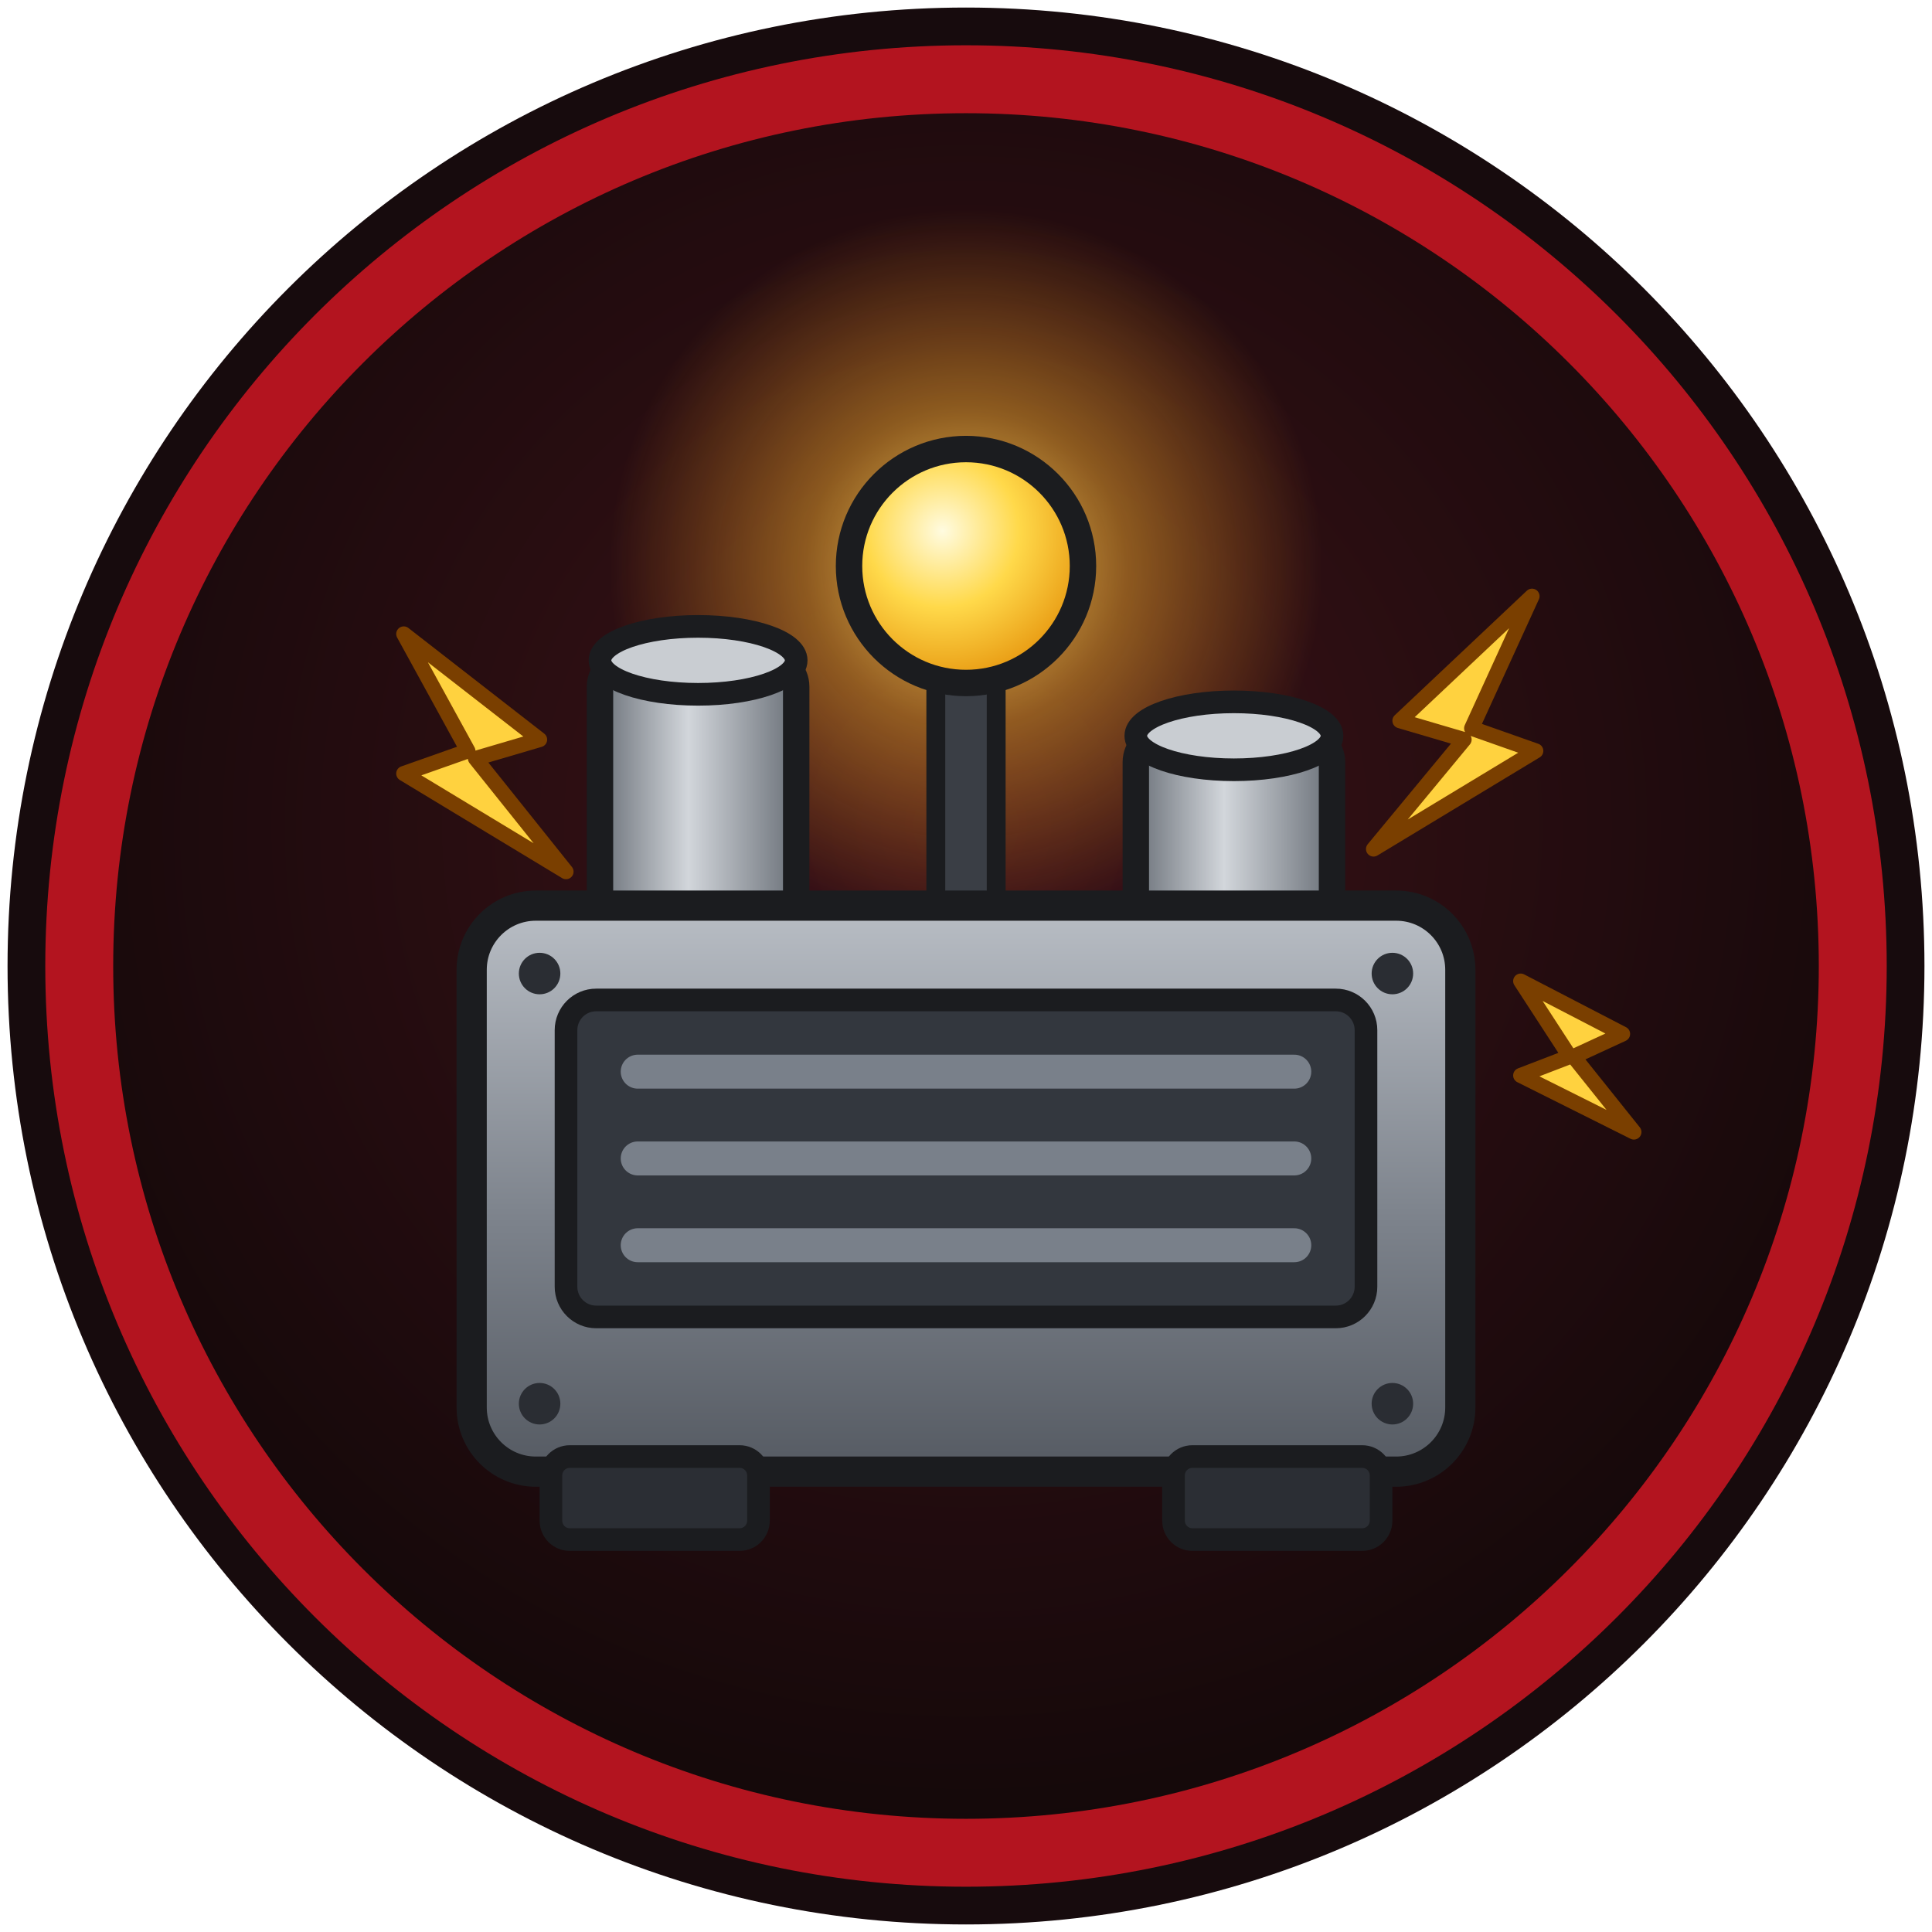
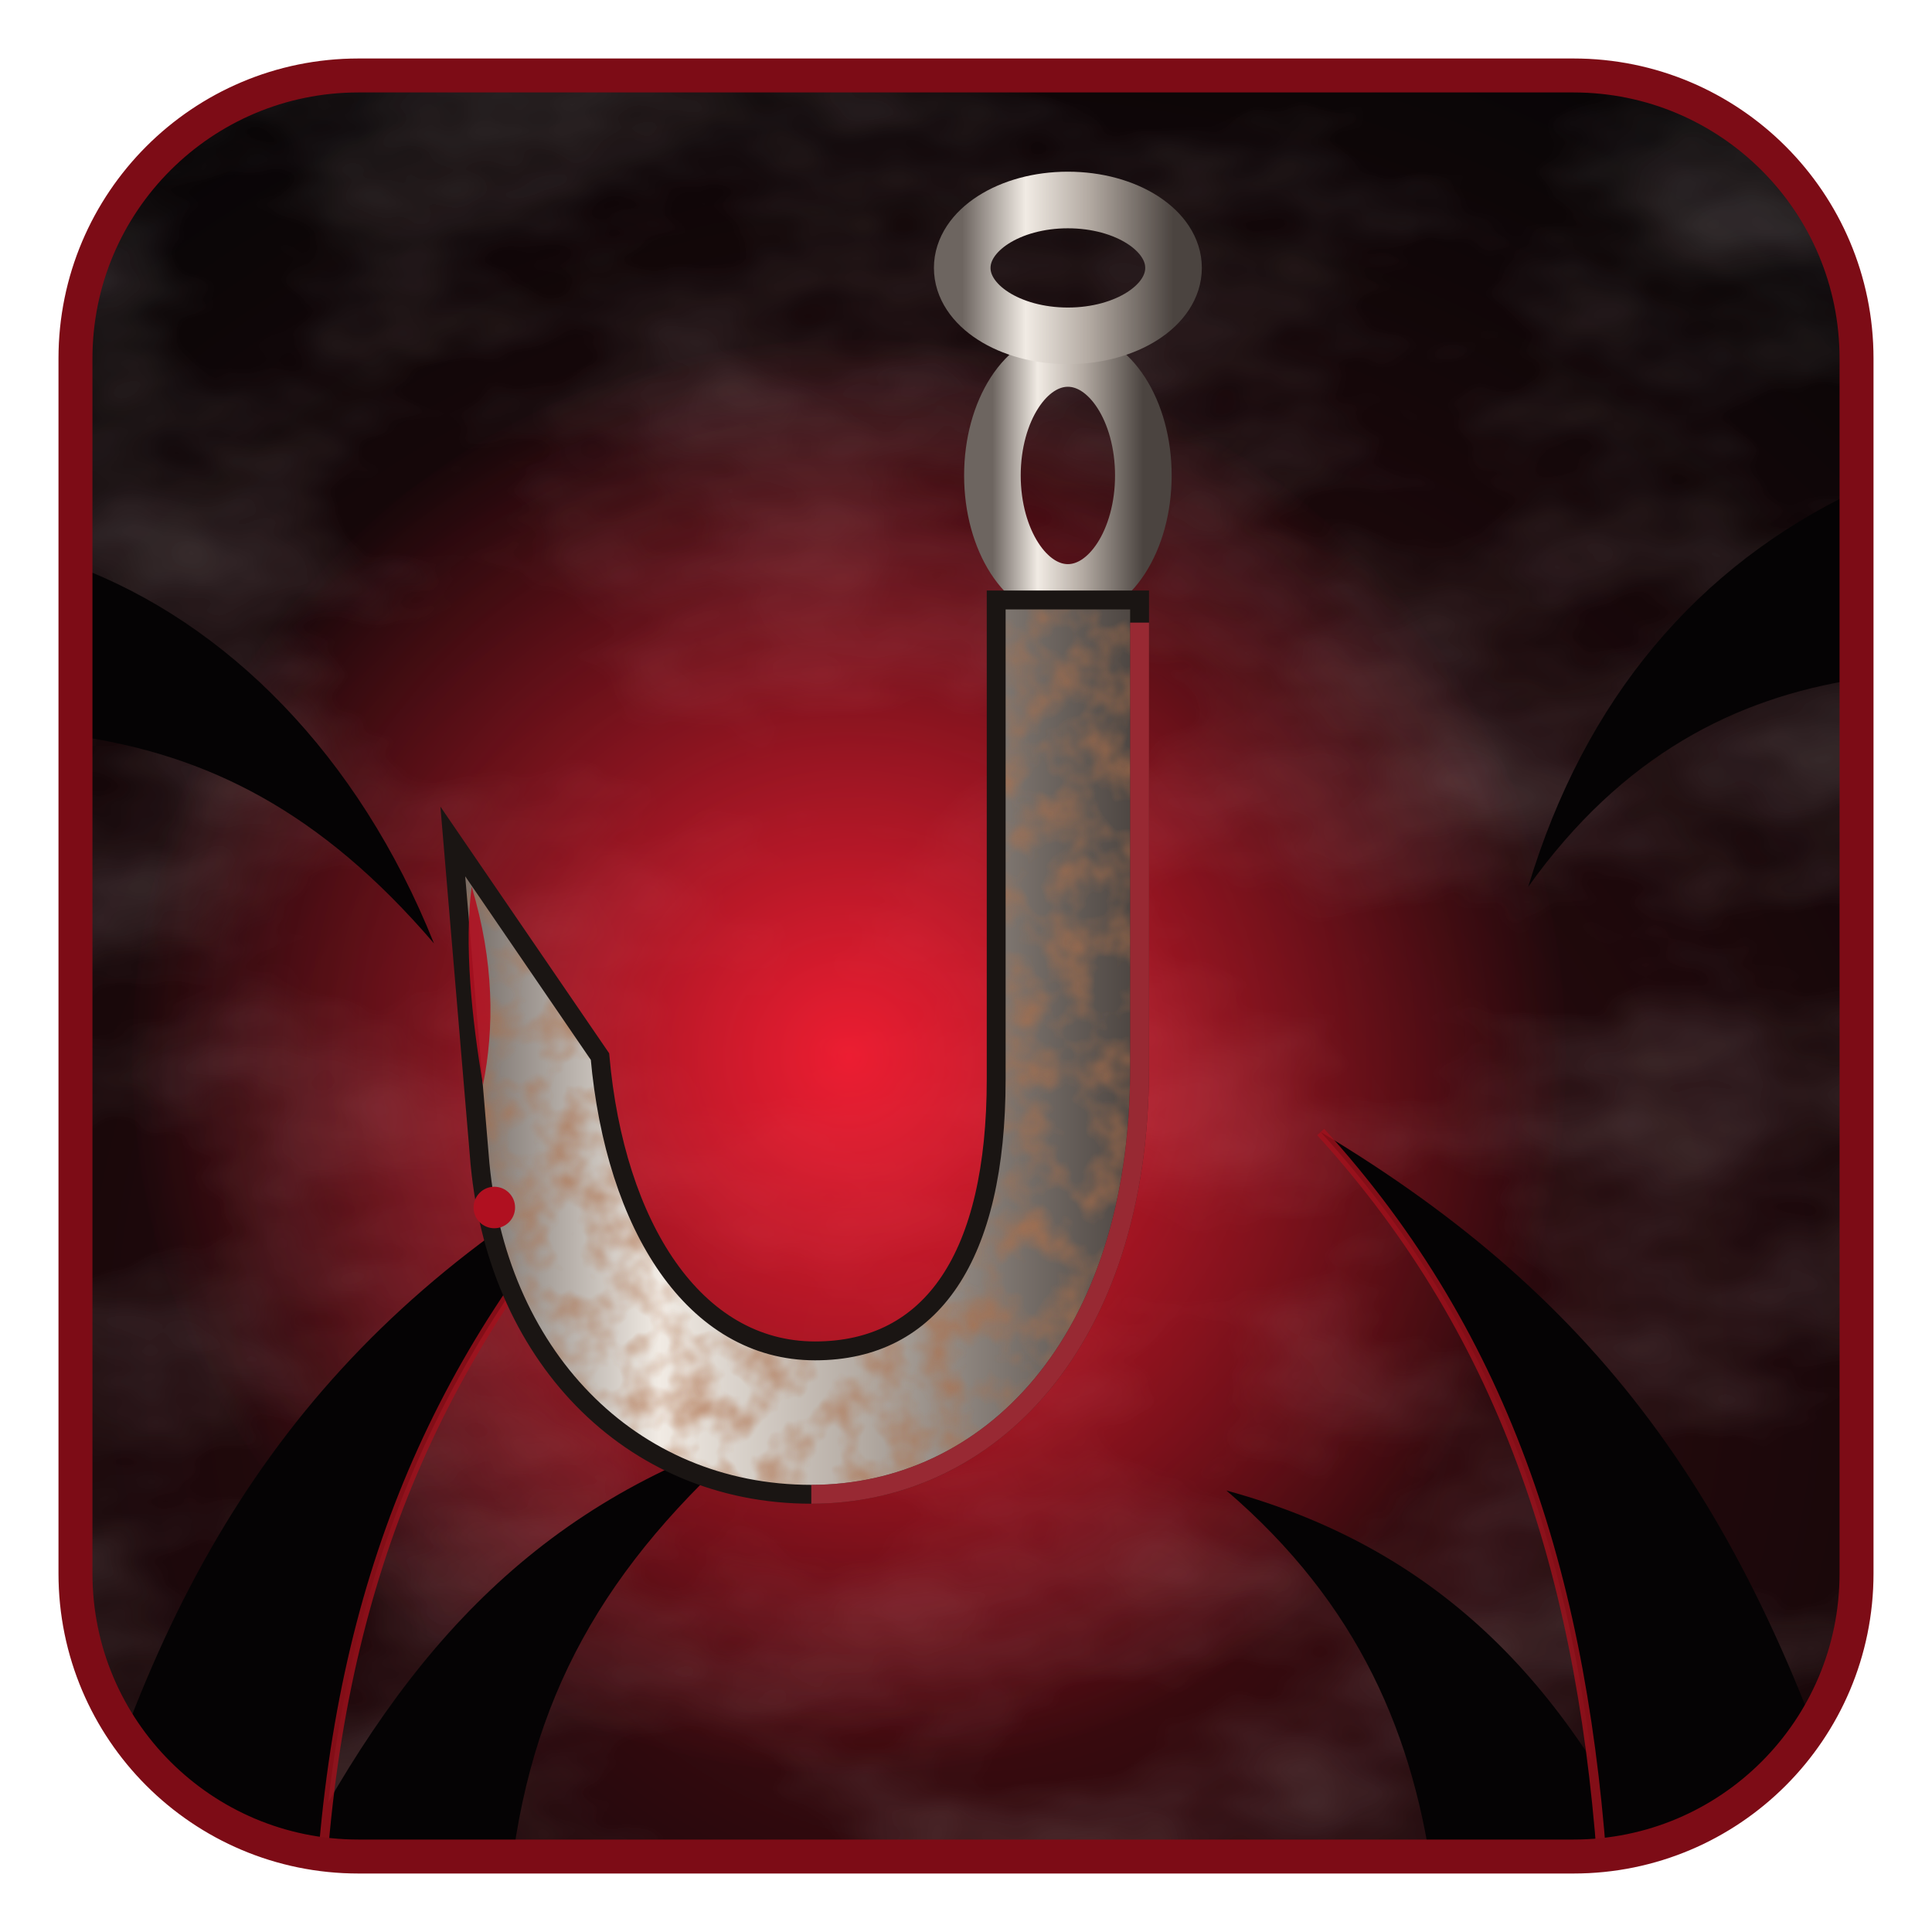
- <svg xmlns="http://www.w3.org/2000/svg" viewBox="0 0 1024 1024" width="1024" height="1024">
+ <svg xmlns="http://www.w3.org/2000/svg" viewBox="0 0 1024 1024">
  <defs>
-     <radialGradient id="bg" cx="50%" cy="42%" r="60%">
-       <stop offset="0" stop-color="#3d1218" />
-       <stop offset="1" stop-color="#120809" />
+     <radialGradient id="bg" cx="50%" cy="70%" r="75%">
+       <stop offset="0" stop-color="#5a0b12" />
+       <stop offset=".45" stop-color="#22090c" />
+       <stop offset="1" stop-color="#070506" />
    </radialGradient>
-     <linearGradient id="metal" x1="0" y1="0" x2="0" y2="1">
-       <stop offset="0" stop-color="#b9bec5" />
-       <stop offset="0.55" stop-color="#7d838c" />
-       <stop offset="1" stop-color="#555a62" />
+     <filter id="fog" x="0" y="0" width="100%" height="100%">
+       <feTurbulence type="fractalNoise" baseFrequency="0.006 0.011" numOctaves="4" seed="7" />
+       <feColorMatrix values="0 0 0 0 0.55  0 0 0 0 0.47  0 0 0 0 0.47  0 0 0 0.42 -0.16" />
+     </filter>
+     <filter id="rust" x="0" y="0" width="100%" height="100%">
+       <feTurbulence type="fractalNoise" baseFrequency="0.045" numOctaves="3" seed="3" />
+       <feColorMatrix values="0 0 0 0 0.42  0 0 0 0 0.16  0 0 0 0 0.07  0 0 0 1.4 -0.55" />
+     </filter>
+     <linearGradient id="iron" x1="0" y1="0" x2="1" y2="0">
+       <stop offset="0" stop-color="#6d6560" />
+       <stop offset=".3" stop-color="#f1ebe4" />
+       <stop offset=".6" stop-color="#b3aaa2" />
+       <stop offset="1" stop-color="#4b4440" />
    </linearGradient>
-     <linearGradient id="piston" x1="0" y1="0" x2="1" y2="0">
-       <stop offset="0" stop-color="#6b7179" />
-       <stop offset="0.45" stop-color="#d2d6db" />
-       <stop offset="1" stop-color="#6b7179" />
-     </linearGradient>
-     <radialGradient id="glow" cx="50%" cy="50%" r="50%">
-       <stop offset="0" stop-color="#ffe27a" stop-opacity="0.95" />
-       <stop offset="0.45" stop-color="#ffb52e" stop-opacity="0.45" />
-       <stop offset="1" stop-color="#ff9a1f" stop-opacity="0" />
+     <radialGradient id="halo" cx="50%" cy="50%" r="50%">
+       <stop offset="0" stop-color="#ff1f35" stop-opacity=".9" />
+       <stop offset="1" stop-color="#ff2236" stop-opacity="0" />
    </radialGradient>
-     <radialGradient id="bulb" cx="40%" cy="35%" r="65%">
-       <stop offset="0" stop-color="#fffbe0" />
-       <stop offset="0.5" stop-color="#ffd94a" />
-       <stop offset="1" stop-color="#e89a12" />
-     </radialGradient>
-     <clipPath id="inner">
-       <circle cx="512" cy="512" r="452" />
+     <clipPath id="tile">
+       <rect x="40" y="40" width="944" height="944" rx="150" />
+     </clipPath>
+     <path id="hook" d="M528 318 L604 318 L604 566 C604 712 524 792 430 792 C334 792 262 718 254 612 L240 446 L318 560 C326 650 368 716 432 716 C494 716 528 666 528 572 Z" />
+     <clipPath id="hookclip">
+       <use href="#hook" />
    </clipPath>
  </defs>
-   <circle cx="512" cy="512" r="508" fill="#170b0d" />
-   <circle cx="512" cy="512" r="470" fill="url(#bg)" />
-   <circle cx="512" cy="512" r="470" fill="none" stroke="#b3141f" stroke-width="36" />
-   <g clip-path="url(#inner)">
-     <circle cx="512" cy="300" r="190" fill="url(#glow)" />
-     <rect x="318" y="350" width="104" height="150" rx="14" fill="url(#piston)" stroke="#1b1c1f" stroke-width="14" />
-     <ellipse cx="370" cy="350" rx="52" ry="18" fill="#c9cdd2" stroke="#1b1c1f" stroke-width="12" />
-     <rect x="602" y="390" width="104" height="110" rx="14" fill="url(#piston)" stroke="#1b1c1f" stroke-width="14" />
-     <ellipse cx="654" cy="390" rx="52" ry="18" fill="#c9cdd2" stroke="#1b1c1f" stroke-width="12" />
-     <rect x="496" y="330" width="32" height="150" fill="#3a3e45" stroke="#1b1c1f" stroke-width="10" />
-     <circle cx="512" cy="300" r="62" fill="url(#bulb)" stroke="#1b1c1f" stroke-width="14" />
-     <rect x="250" y="480" width="524" height="300" rx="34" fill="url(#metal)" stroke="#1b1c1f" stroke-width="16" />
-     <rect x="300" y="530" width="424" height="168" rx="16" fill="#33373e" stroke="#1b1c1f" stroke-width="12" />
-     <g stroke="#79808a" stroke-width="18" stroke-linecap="round">
-       <line x1="338" y1="568" x2="686" y2="568" />
-       <line x1="338" y1="614" x2="686" y2="614" />
-       <line x1="338" y1="660" x2="686" y2="660" />
+   <g clip-path="url(#tile)">
+     <rect width="1024" height="1024" fill="url(#bg)" />
+     <rect width="1024" height="1024" filter="url(#fog)" />
+     <circle cx="450" cy="560" r="380" fill="url(#halo)" />
+     <g fill="#050304">
+       <path d="M40 1000 C90 820 170 700 330 610 C230 720 180 840 170 1000 Z" />
+       <path d="M150 1000 C210 880 280 800 400 760 C320 830 280 900 270 1000 Z" />
+       <path d="M990 1000 C930 800 850 690 700 600 C800 710 840 840 850 1000 Z" />
+       <path d="M880 1000 C830 890 760 820 650 790 C720 850 750 920 760 1000 Z" />
+       <path d="M40 300 C120 330 190 400 230 500 C170 430 110 400 40 390 Z" />
+       <path d="M984 260 C900 300 840 370 810 470 C860 400 920 370 984 360 Z" />
    </g>
-     <g fill="#2a2d33">
-       <circle cx="286" cy="516" r="11" />
-       <circle cx="738" cy="516" r="11" />
-       <circle cx="286" cy="744" r="11" />
-       <circle cx="738" cy="744" r="11" />
-     </g>
-     <rect x="292" y="772" width="110" height="44" rx="10" fill="#2b2e34" stroke="#1b1c1f" stroke-width="12" />
-     <rect x="622" y="772" width="110" height="44" rx="10" fill="#2b2e34" stroke="#1b1c1f" stroke-width="12" />
-     <g fill="#ffd23f" stroke="#7a3f00" stroke-width="8" stroke-linejoin="round">
-       <polygon points="214,336 286,392 252,402 300,462 214,410 248,398" />
-       <polygon points="812,316 742,382 776,392 728,450 814,398 780,386" />
-       <polygon points="806,520 860,548 834,560 866,600 806,570 832,560" />
+     <g fill="none" stroke="#a3101c" stroke-width="5" opacity=".8">
+       <path d="M330 610 C230 720 180 840 170 1000" />
+       <path d="M700 600 C800 710 840 840 850 1000" />
    </g>
  </g>
+   <g fill="none" stroke="url(#iron)" stroke-linecap="round">
+     <ellipse cx="566" cy="252" rx="40" ry="62" stroke-width="30" />
+     <ellipse cx="566" cy="142" rx="56" ry="36" stroke-width="30" />
+   </g>
+   <use href="#hook" fill="url(#iron)" />
+   <rect width="1024" height="1024" filter="url(#rust)" clip-path="url(#hookclip)" />
+   <use href="#hook" fill="none" stroke="#1a1513" stroke-width="10" />
+   <path d="M604 330 L604 566 C604 712 524 792 430 792" fill="none" stroke="#ff3a4c" stroke-width="10" opacity=".55" />
+   <path d="M250 470 C246 500 250 540 256 575 C262 545 262 510 250 470 Z" fill="#b01020" opacity=".9" />
+   <circle cx="262" cy="640" r="11" fill="#b01020" />
+   <path d="M262 629 C258 640 266 640 262 629 Z" fill="#b01020" />
+   <rect x="40" y="40" width="944" height="944" rx="150" fill="none" stroke="#7d0c16" stroke-width="18" />
</svg>
